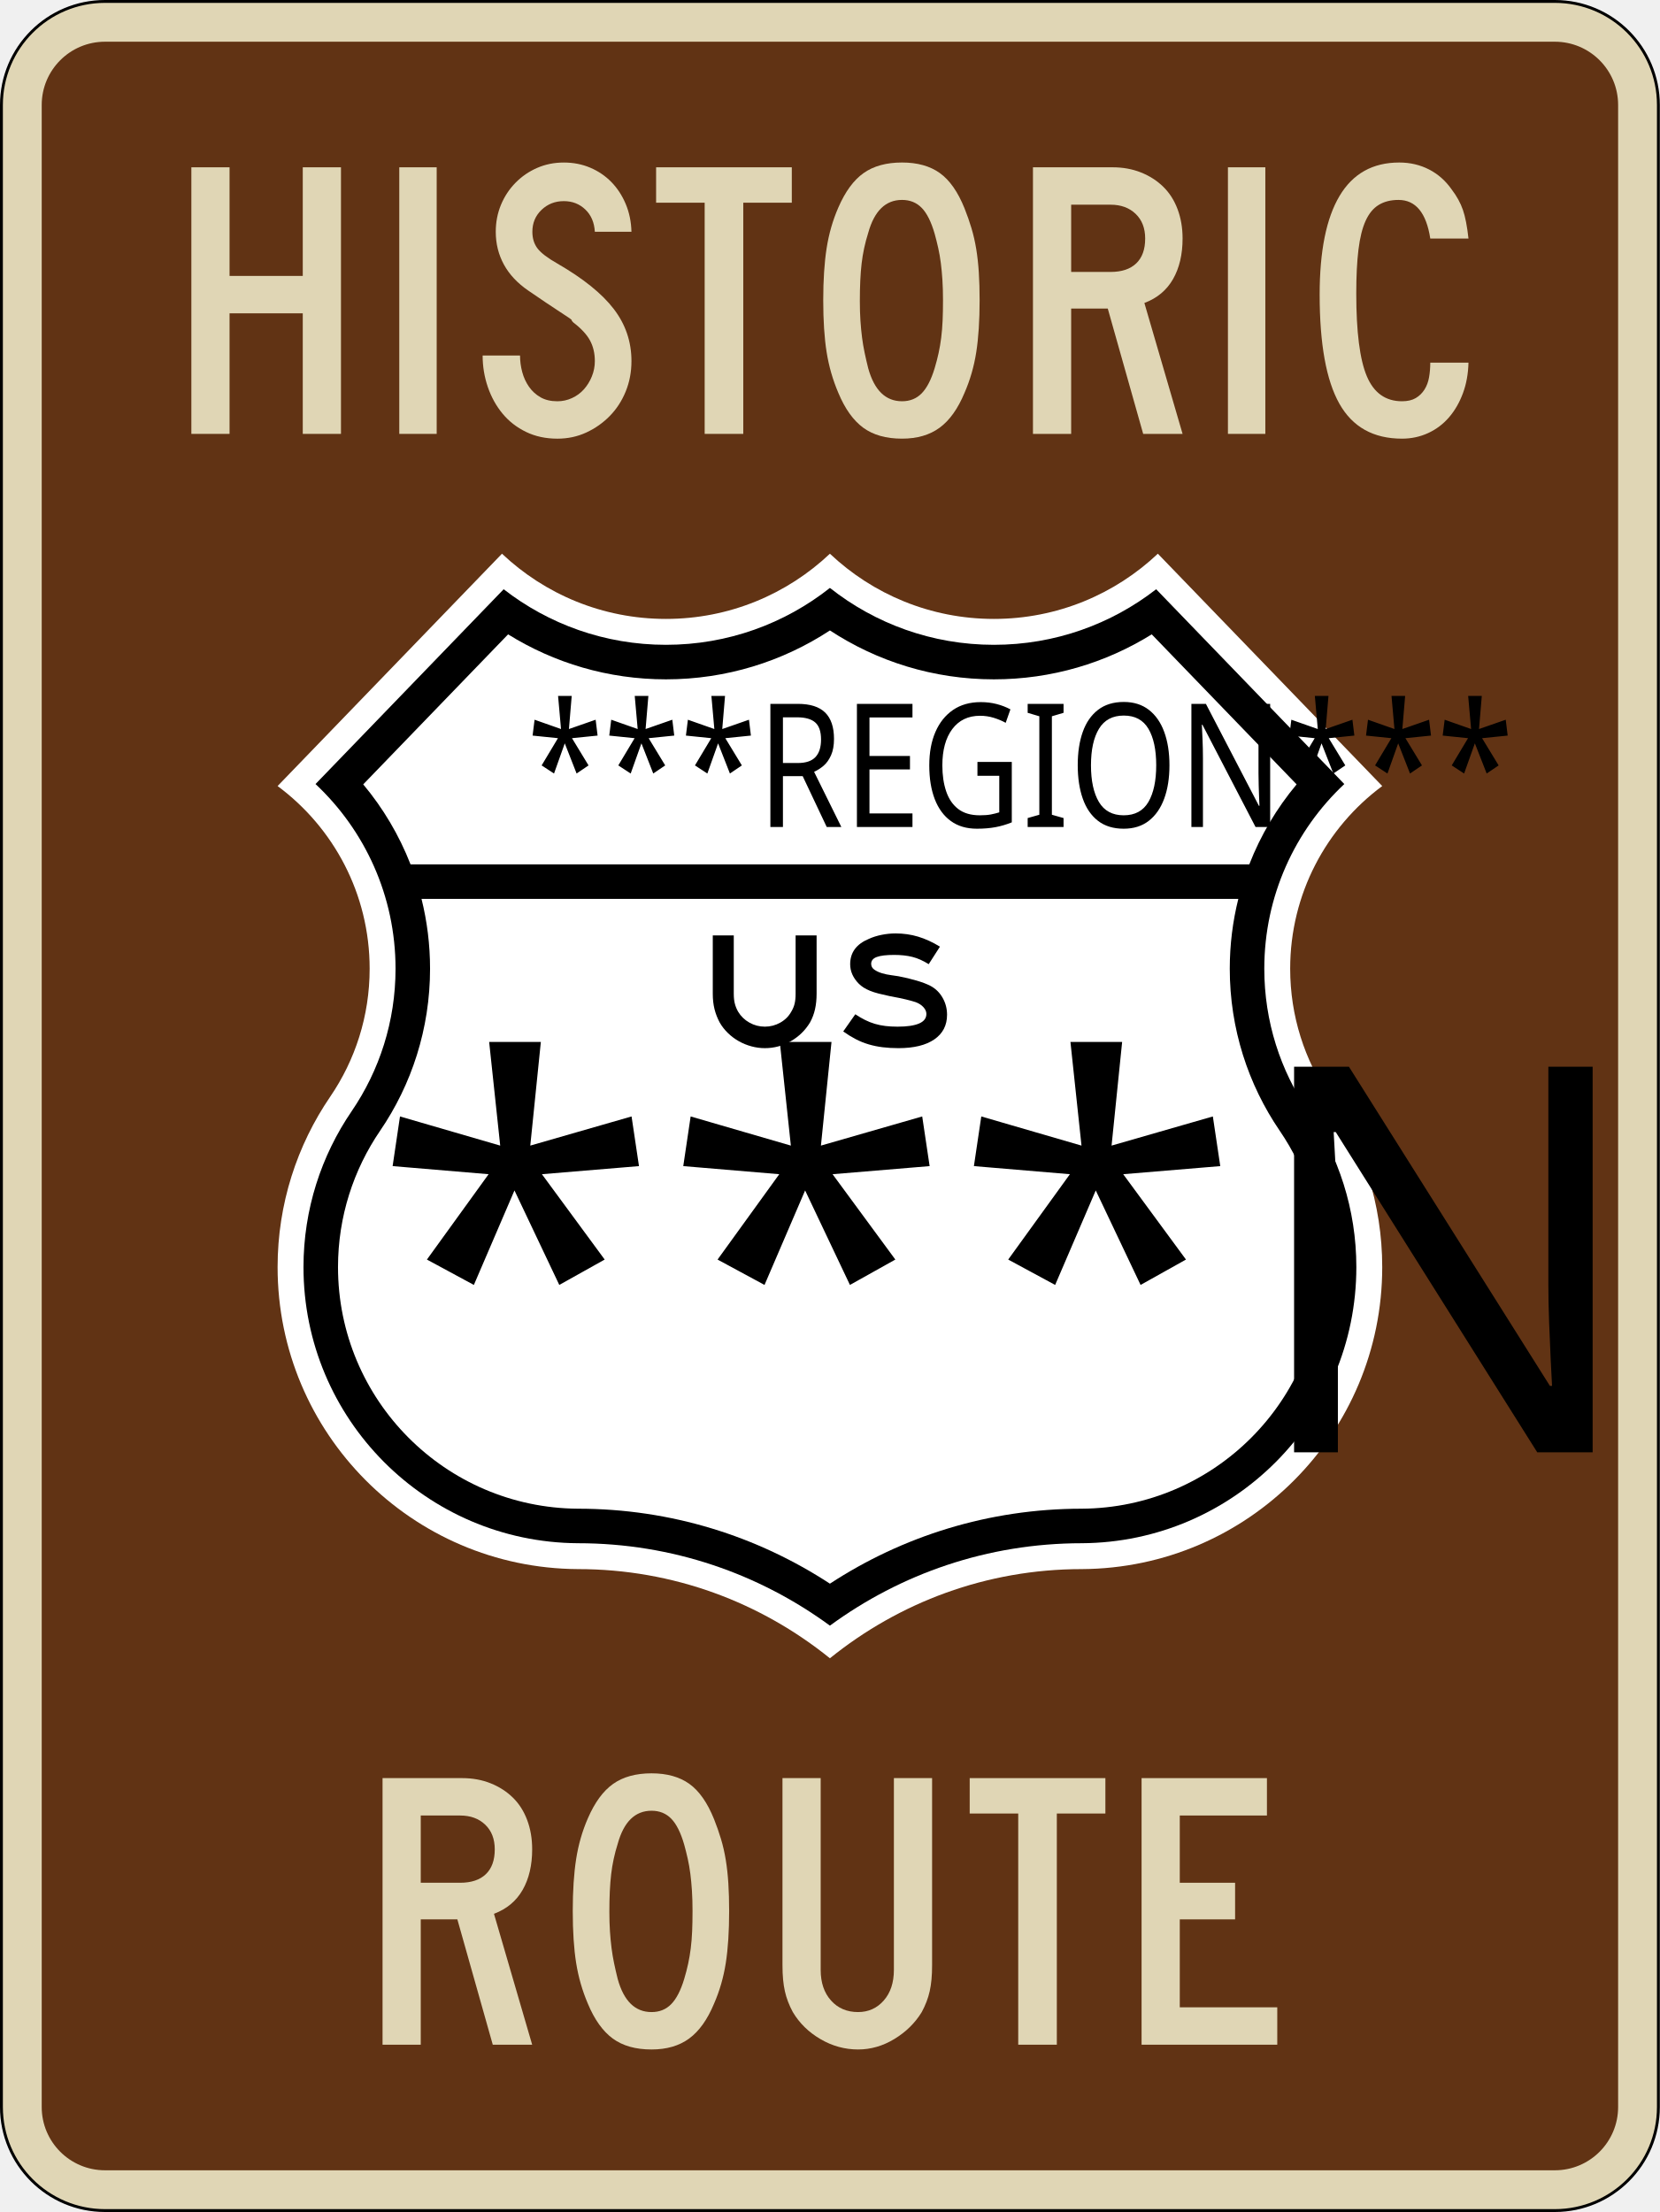
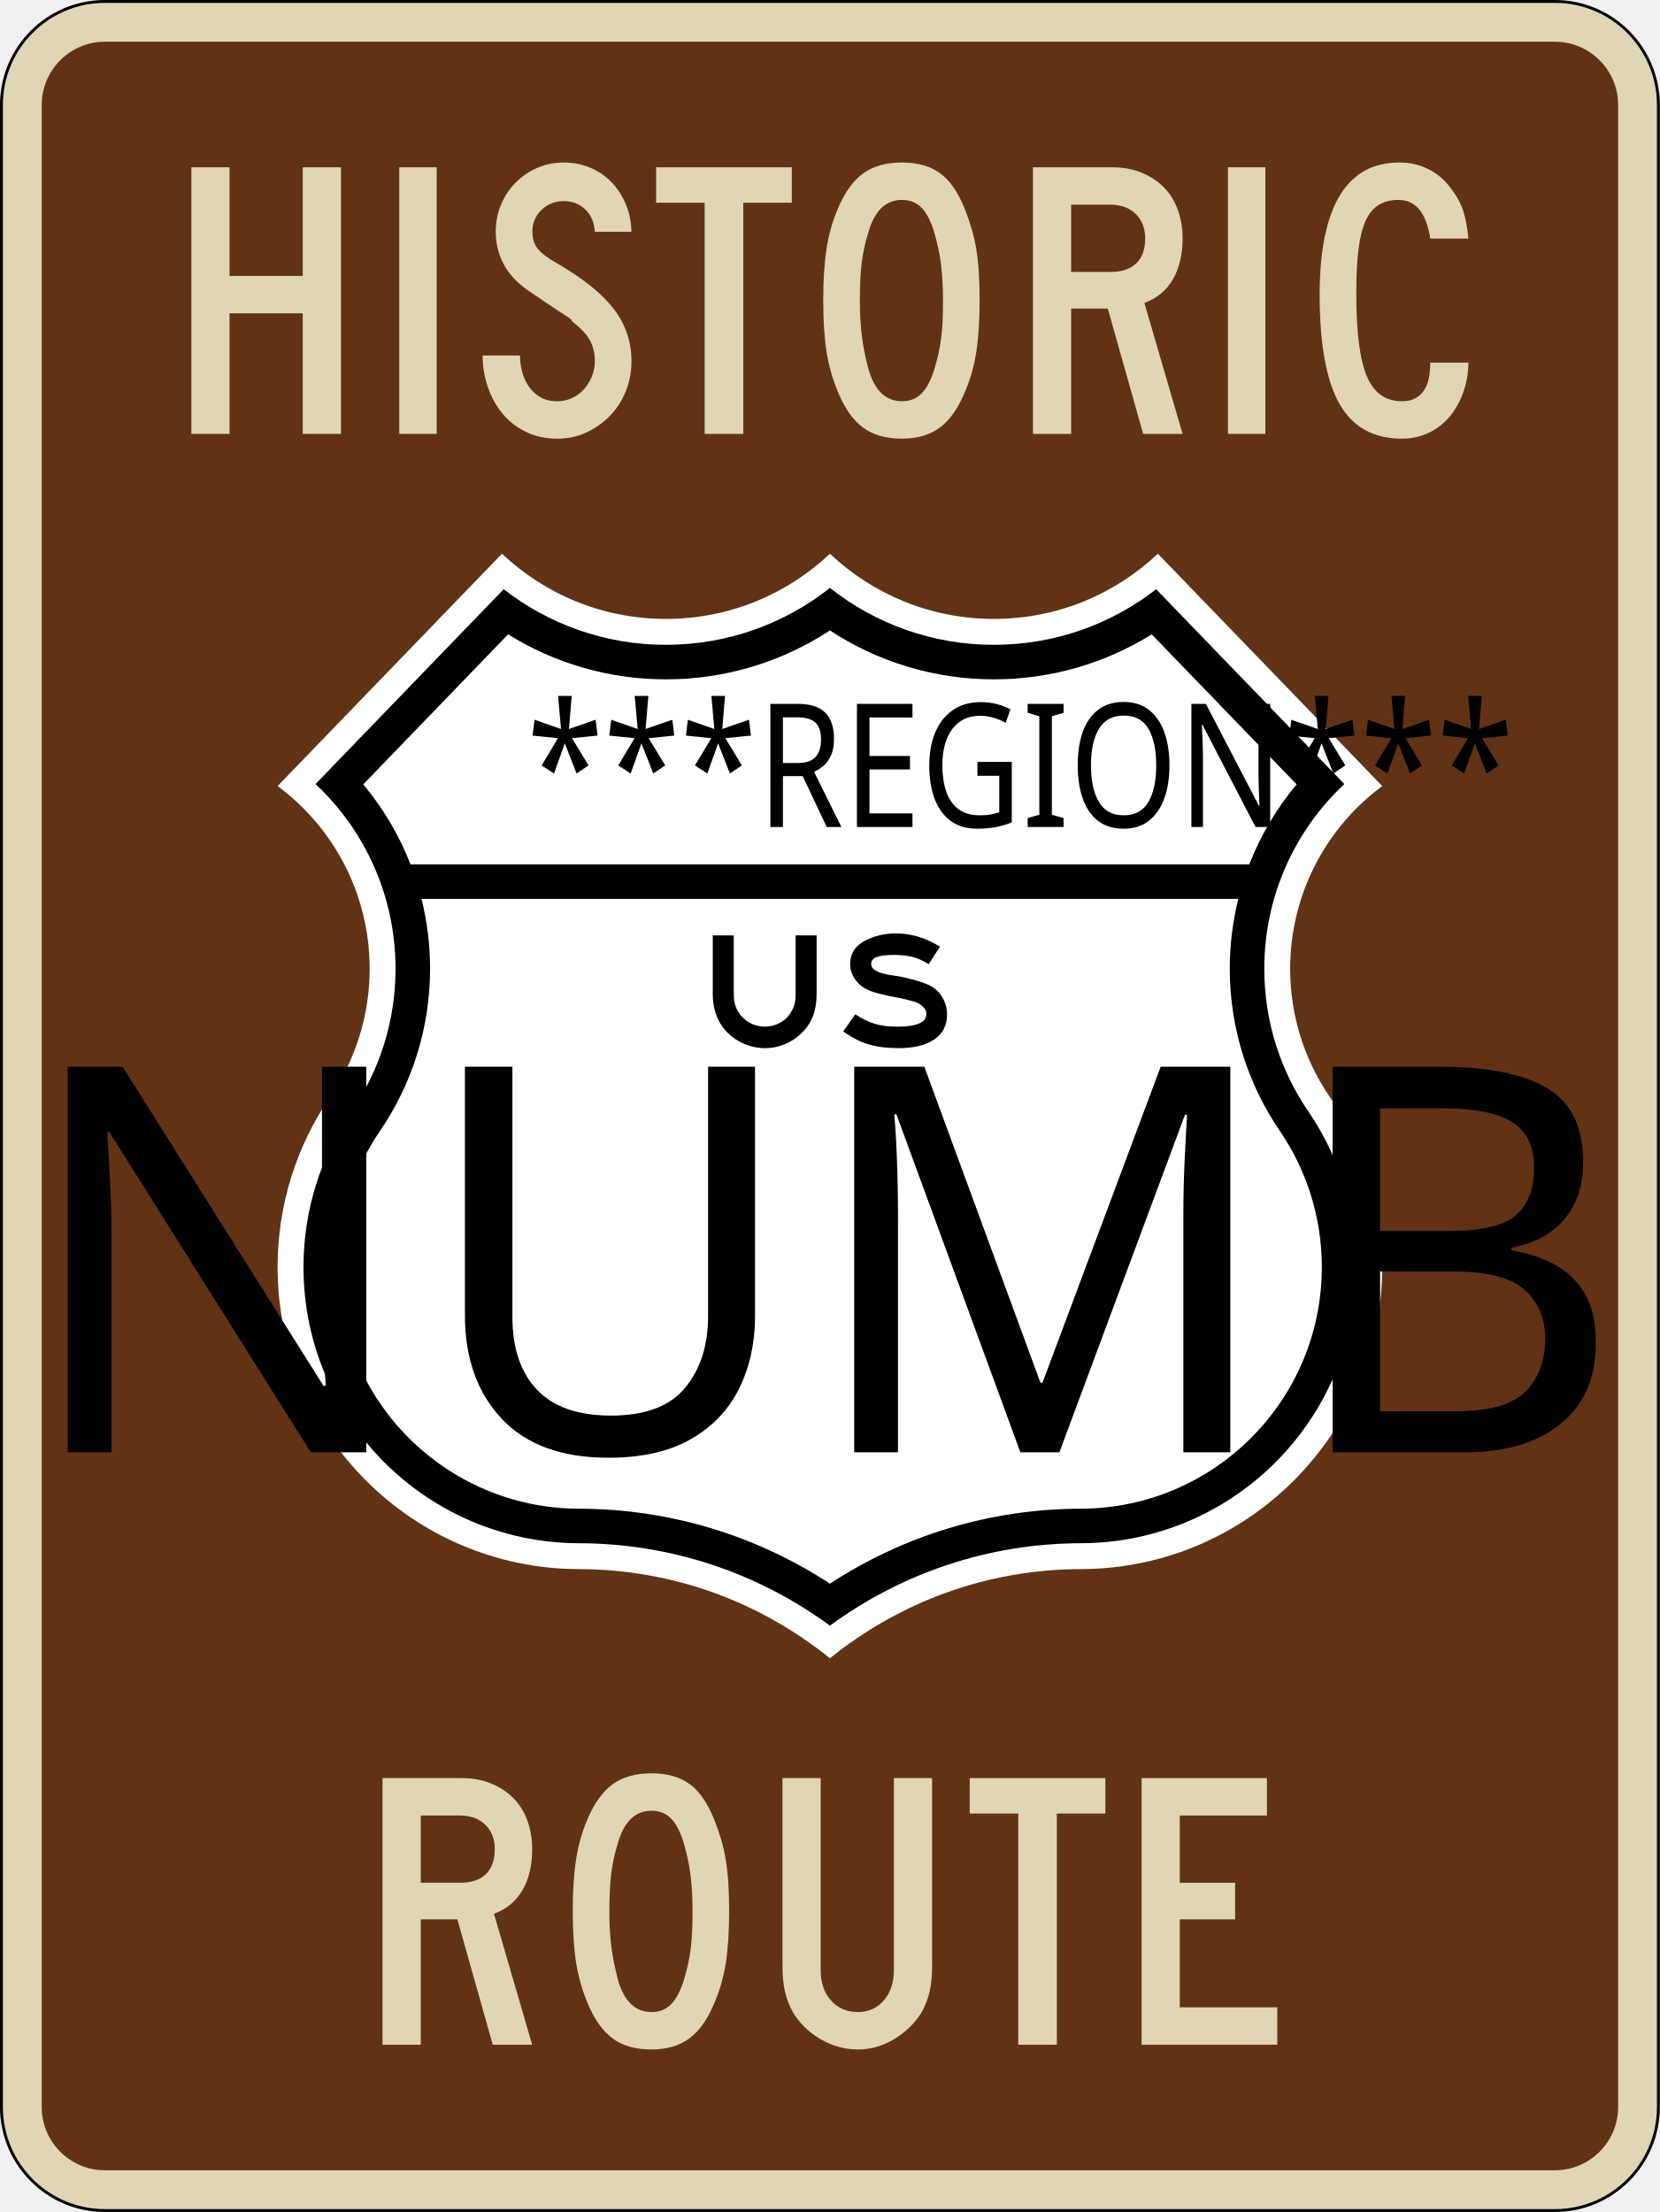
<svg xmlns="http://www.w3.org/2000/svg" enable-background="new 0 0 577 769" overflow="visible" version="1.1" viewBox="0 0 577 769" xml:space="preserve">
  <g fill="#E0D6B5">
    <path d="m0.5 36.5c0-19.882 16.118-36 36-36h504c19.883 0 36 16.118 36 36v696c0 19.883-16.117 36-36 36h-504c-19.882 0-36-16.117-36-36v-696z" />
    <path d="m288.5 384.5" />
  </g>
  <g fill="none" stroke="#000" stroke-linecap="round" stroke-linejoin="round" stroke-miterlimit="3.864">
    <path d="m0.5 36.5c0-19.882 16.118-36 36-36h504c19.883 0 36 16.118 36 36v696c0 19.883-16.117 36-36 36h-504c-19.882 0-36-16.117-36-36v-696z" />
    <path d="m288.5 384.5" />
  </g>
  <g fill="#613314">
    <path d="m14.5 36.5c0-12.15 9.85-22 22-22h504c12.15 0 22 9.85 22 22v696c0 12.15-9.85 22-22 22h-504c-12.15 0-22-9.85-22-22v-696z" />
    <path d="m288.5 384.5" />
  </g>
  <path d="m288.5 192.5c-14.868 14.051-34.928 22.667-57 22.667-22.073 0-42.132-8.618-57-22.67l-78 80.771c19.416 14.393 32 37.479 32 63.504 0 16.488-5.051 31.797-13.69 44.463-11.516 16.849-18.31 37.312-18.31 59.261 0 57.787 46.68 104.67 104.39 105 33.278 0 63.585 11.611 87.609 31.002 24.023-19.391 54.332-31.002 87.609-31.002 57.711-0.328 104.39-47.211 104.39-105 0-21.949-6.793-42.412-18.31-59.261-8.639-12.666-13.69-27.975-13.69-44.463 0-26.026 12.584-49.111 32-63.504l-78-80.771c-14.868 14.052-34.927 22.67-57 22.67-22.072 0-42.132-8.615-57-22.667z" clip-rule="evenodd" fill="#fff" fill-rule="evenodd" />
  <path d="m345.5 224.17c21.256 0 40.838-7.218 56.412-19.322l65.403 67.727c-17.108 16.046-27.815 38.874-27.815 64.202 0 18.354 5.632 35.425 15.258 49.538 10.531 15.409 16.742 34.114 16.742 54.187 0 52.834-42.679 95.699-95.441 95.998-32.843 0.012-62.982 10.656-87.559 28.652-24.589-18.005-54.748-28.652-87.609-28.652-52.739-0.326-95.391-43.182-95.391-95.998 0-20.072 6.211-38.777 16.742-54.187 9.627-14.113 15.258-31.184 15.258-49.538 0-25.328-10.707-48.156-27.815-64.202l65.403-67.727c15.575 12.104 35.157 19.322 56.412 19.322 21.522 0 41.331-7.399 57-19.78 15.669 12.381 35.479 19.78 57 19.78z" clip-rule="evenodd" fill-rule="evenodd" />
  <polygon points="105.25 150.84 105.25 108.93 79.801 108.93 79.801 150.84 66.521 150.84 66.521 58.16 79.801 58.16 79.801 95.924 105.25 95.924 105.25 58.16 118.53 58.16 118.53 150.84" clip-rule="evenodd" fill="#E0D6B5" fill-rule="evenodd" />
  <rect x="138.8" y="58.16" width="13.003" height="92.68" clip-rule="evenodd" fill="#E0D6B5" fill-rule="evenodd" />
  <path d="m219.51 125.53c0 3.781-0.669 7.309-2.006 10.582-1.337 3.274-3.182 6.11-5.533 8.507-2.352 2.398-5.072 4.311-8.162 5.741-3.089 1.43-6.432 2.144-10.029 2.144-4.058 0-7.7-0.784-10.928-2.352-3.228-1.567-5.948-3.689-8.162-6.363-2.213-2.675-3.919-5.764-5.118-9.268-1.199-3.504-1.798-7.147-1.798-10.928h13.003c0 1.937 0.254 3.85 0.761 5.741 0.507 1.891 1.291 3.597 2.352 5.118s2.397 2.744 4.011 3.666 3.574 1.383 5.879 1.383c1.752 0 3.436-0.369 5.049-1.106s2.997-1.752 4.15-3.043c1.152-1.291 2.075-2.79 2.767-4.496 0.691-1.706 1.037-3.481 1.037-5.326 0-2.674-0.553-5.049-1.66-7.124-1.107-2.075-3.043-4.173-5.81-6.294-0.461-0.461-0.646-0.714-0.553-0.761 0.092-0.046-0.185-0.299-0.83-0.761-0.646-0.461-2.005-1.36-4.081-2.698-2.075-1.337-5.464-3.619-10.167-6.847-3.781-2.582-6.617-5.603-8.507-9.06-1.891-3.458-2.836-7.263-2.836-11.412 0-3.32 0.6-6.432 1.798-9.337 1.199-2.905 2.882-5.464 5.049-7.677 2.167-2.213 4.68-3.942 7.539-5.187 2.859-1.245 5.948-1.868 9.268-1.868s6.386 0.6 9.199 1.798 5.257 2.858 7.332 4.98c2.075 2.121 3.735 4.657 4.98 7.608s1.913 6.179 2.006 9.683h-12.727c-0.185-3.228-1.291-5.81-3.32-7.747s-4.519-2.905-7.47-2.905c-3.043 0-5.625 1.015-7.747 3.043-2.121 2.029-3.181 4.564-3.181 7.608 0 2.305 0.599 4.242 1.798 5.81 1.199 1.568 3.504 3.32 6.917 5.257 8.945 5.164 15.47 10.42 19.574 15.769 4.104 5.349 6.156 11.389 6.156 18.121z" clip-rule="evenodd" fill="#E0D6B5" fill-rule="evenodd" />
  <polygon points="258.38 70.471 258.38 150.84 244.96 150.84 244.96 70.471 228.08 70.471 228.08 58.16 275.25 58.16 275.25 70.471" clip-rule="evenodd" fill="#E0D6B5" fill-rule="evenodd" />
  <path d="m340.54 104.36c0 7.101-0.393 13.141-1.176 18.121-0.784 4.979-2.144 9.683-4.081 14.109-2.306 5.533-5.188 9.568-8.646 12.104-3.458 2.536-7.815 3.804-13.072 3.804-5.533 0-10.028-1.268-13.486-3.804-3.459-2.536-6.34-6.57-8.646-12.104-1.935-4.519-3.296-9.245-4.08-14.179s-1.176-10.951-1.176-18.052c0-7.009 0.392-13.026 1.176-18.052 0.784-5.026 2.144-9.752 4.08-14.179 2.398-5.534 5.326-9.522 8.784-11.965 3.458-2.444 7.908-3.666 13.349-3.666 5.35 0 9.729 1.222 13.142 3.666 3.412 2.443 6.271 6.524 8.576 12.242 0.923 2.306 1.73 4.611 2.421 6.917 0.691 2.306 1.245 4.726 1.66 7.262 0.414 2.536 0.715 5.256 0.898 8.162 0.186 2.905 0.277 6.109 0.277 9.614zm-12.727 0c0-2.582-0.069-4.934-0.207-7.055-0.139-2.121-0.323-4.081-0.554-5.879-0.23-1.798-0.53-3.528-0.899-5.188s-0.783-3.32-1.244-4.98c-1.199-4.15-2.697-7.147-4.496-8.991-1.799-1.845-4.081-2.767-6.848-2.767-5.717 0-9.637 3.827-11.758 11.481-1.106 3.504-1.867 7.032-2.282 10.582s-0.622 7.907-0.622 13.072c0 2.49 0.068 4.772 0.207 6.848 0.139 2.075 0.322 4.011 0.553 5.81s0.531 3.574 0.9 5.325c0.368 1.753 0.783 3.551 1.244 5.396 2.121 7.654 6.041 11.481 11.758 11.481 2.767 0 5.049-0.922 6.848-2.767 1.799-1.844 3.297-4.749 4.496-8.714 0.553-1.845 1.014-3.62 1.383-5.326s0.668-3.481 0.898-5.326c0.231-1.845 0.393-3.804 0.484-5.879 0.093-2.075 0.139-4.45 0.139-7.124z" clip-rule="evenodd" fill="#E0D6B5" fill-rule="evenodd" />
  <path d="m397.4 150.84l-12.312-43.574h-12.726v43.574h-13.28v-92.68h27.666c3.597 0 6.894 0.599 9.891 1.798 2.997 1.198 5.579 2.858 7.746 4.979 2.168 2.121 3.827 4.727 4.981 7.816 1.152 3.089 1.728 6.478 1.728 10.167 0 5.533-1.106 10.236-3.319 14.109-2.214 3.873-5.533 6.64-9.96 8.3l13.279 45.51h-13.694zm0.692-67.919c0-3.597-1.107-6.456-3.32-8.576-2.213-2.121-5.118-3.182-8.715-3.182h-13.694v23.377h13.694c3.873 0 6.848-0.992 8.922-2.974 2.075-1.983 3.113-4.865 3.113-8.646z" clip-rule="evenodd" fill="#E0D6B5" fill-rule="evenodd" />
  <rect x="426.86" y="58.16" width="13.003" height="92.68" clip-rule="evenodd" fill="#E0D6B5" fill-rule="evenodd" />
  <path d="m497.2 82.921c-1.383-8.945-5.072-13.418-11.066-13.418-2.674 0-4.957 0.576-6.848 1.729s-3.412 2.997-4.564 5.533-1.982 5.879-2.49 10.029c-0.507 4.15-0.76 9.222-0.76 15.216 0 13.372 1.221 22.962 3.665 28.772 2.444 5.81 6.524 8.714 12.242 8.714 1.937 0 3.527-0.369 4.772-1.106 1.244-0.738 2.26-1.729 3.043-2.974 0.784-1.245 1.315-2.674 1.591-4.288s0.415-3.297 0.415-5.049h13.279c-0.092 3.873-0.737 7.424-1.937 10.651-1.198 3.228-2.812 6.018-4.841 8.369-2.029 2.351-4.45 4.173-7.263 5.464s-5.833 1.937-9.06 1.937c-9.96 0-17.222-4.058-21.786-12.173-4.565-8.115-6.848-20.749-6.848-37.902 0-15.124 2.305-26.559 6.916-34.305s11.527-11.62 20.75-11.62c3.78 0 7.238 0.807 10.374 2.421s5.764 3.942 7.885 6.985c1.752 2.306 3.044 4.657 3.873 7.055 0.83 2.397 1.476 5.717 1.937 9.96h-13.279z" clip-rule="evenodd" fill="#E0D6B5" fill-rule="evenodd" />
  <path d="m171.3 710.84l-12.311-43.573h-12.727v43.573h-13.279v-92.68h27.666c3.597 0 6.894 0.6 9.891 1.799 2.997 1.197 5.579 2.857 7.747 4.979 2.167 2.121 3.827 4.727 4.979 7.816 1.153 3.089 1.73 6.479 1.73 10.167 0 5.533-1.107 10.235-3.32 14.109-2.213 3.873-5.533 6.64-9.96 8.3l13.28 45.51h-13.695zm0.692-67.919c0-3.597-1.107-6.456-3.32-8.576-2.213-2.121-5.118-3.182-8.714-3.182h-13.695v23.377h13.695c3.873 0 6.847-0.991 8.922-2.974 2.075-1.982 3.112-4.864 3.112-8.646z" clip-rule="evenodd" fill="#E0D6B5" fill-rule="evenodd" />
  <path d="m253.47 664.36c0 7.102-0.392 13.142-1.176 18.121-0.784 4.981-2.144 9.684-4.081 14.109-2.305 5.533-5.187 9.568-8.646 12.104-3.458 2.536-7.815 3.804-13.072 3.804-5.533 0-10.029-1.268-13.487-3.804-3.458-2.536-6.34-6.571-8.646-12.104-1.937-4.519-3.297-9.244-4.081-14.178s-1.176-10.951-1.176-18.053c0-7.009 0.392-13.025 1.176-18.052 0.784-5.025 2.144-9.752 4.081-14.179 2.398-5.533 5.326-9.521 8.784-11.965 3.458-2.443 7.908-3.666 13.349-3.666 5.349 0 9.729 1.223 13.141 3.666s6.271 6.524 8.576 12.242c0.922 2.305 1.729 4.611 2.421 6.916 0.692 2.306 1.245 4.727 1.66 7.262 0.415 2.537 0.715 5.257 0.899 8.162 0.185 2.904 0.277 6.109 0.277 9.613zm-12.727 0c0-2.582-0.069-4.934-0.208-7.055-0.138-2.121-0.323-4.08-0.553-5.879-0.23-1.798-0.53-3.527-0.899-5.188-0.369-1.659-0.784-3.319-1.245-4.979-1.199-4.149-2.697-7.147-4.496-8.991-1.798-1.845-4.081-2.767-6.847-2.767-5.718 0-9.637 3.827-11.758 11.481-1.107 3.504-1.868 7.031-2.283 10.582s-0.623 7.907-0.623 13.072c0 2.49 0.069 4.771 0.208 6.847 0.139 2.075 0.323 4.012 0.553 5.81 0.231 1.799 0.53 3.574 0.899 5.326 0.369 1.752 0.784 3.551 1.245 5.394 2.121 7.654 6.04 11.481 11.758 11.481 2.767 0 5.049-0.922 6.847-2.767 1.798-1.844 3.297-4.749 4.496-8.715 0.553-1.844 1.015-3.619 1.383-5.325 0.369-1.706 0.668-3.481 0.899-5.326 0.231-1.844 0.392-3.804 0.484-5.879s0.138-4.449 0.138-7.124z" clip-rule="evenodd" fill="#E0D6B5" fill-rule="evenodd" />
  <path d="m324.02 683.17c0 1.845-0.069 3.505-0.208 4.981-0.138 1.476-0.346 2.836-0.622 4.08-0.276 1.246-0.646 2.468-1.106 3.666-0.461 1.199-1.015 2.398-1.66 3.597-2.305 3.781-5.464 6.894-9.476 9.337-4.011 2.444-8.23 3.666-12.657 3.666-4.611 0-8.968-1.199-13.072-3.597-4.104-2.397-7.308-5.533-9.614-9.406-0.646-1.198-1.199-2.397-1.66-3.597-0.461-1.198-0.83-2.42-1.106-3.666-0.276-1.244-0.484-2.604-0.623-4.08s-0.208-3.136-0.208-4.981v-65.014h13.28v66.674c0 4.427 1.199 7.978 3.596 10.651 2.398 2.675 5.533 4.012 9.406 4.012 3.597 0 6.57-1.337 8.922-4.012 2.352-2.674 3.528-6.225 3.528-10.651v-66.674h13.279v65.014z" clip-rule="evenodd" fill="#E0D6B5" fill-rule="evenodd" />
  <polygon points="367.38 630.47 367.38 710.84 353.96 710.84 353.96 630.47 337.09 630.47 337.09 618.16 384.26 618.16 384.26 630.47" clip-rule="evenodd" fill="#E0D6B5" fill-rule="evenodd" />
  <polygon points="396.84 710.84 396.84 618.16 440.42 618.16 440.42 631.16 410.12 631.16 410.12 654.54 429.35 654.54 429.35 667.27 410.12 667.27 410.12 697.84 444.01 697.84 444.01 710.84" clip-rule="evenodd" fill="#E0D6B5" fill-rule="evenodd" />
  <path d="m430.47 312.5c-1.94 7.772-2.971 15.905-2.971 24.276 0 20.843 6.406 40.263 17.348 56.304 9.219 13.488 14.652 29.852 14.652 47.42 0 46.229-37.344 83.736-83.51 83.999-32.369 0.022-62.332 9.617-87.49 26.062-25.188-16.465-55.195-26.062-87.609-26.062-46.111-0.325-83.391-37.808-83.391-83.998 0-17.567 5.435-33.932 14.652-47.42 10.942-16.042 17.348-35.461 17.348-56.304 0-8.372-1.03-16.503-2.97-24.276h283.94z" fill="#fff" />
  <path d="m400.37 220.53l50.366 52.156c-6.889 8.245-12.48 17.625-16.451 27.817h-291.57c-3.97-10.192-9.562-19.572-16.451-27.817l50.366-52.156c15.929 9.909 34.747 15.643 54.872 15.643 21.029 0 40.63-6.259 57-17 16.37 10.741 35.972 17 57 17 20.126 0 38.943-5.733 54.872-15.643z" fill="#fff" />
  <path d="m283.87 345.48c0 1.954-0.182 3.745-0.546 5.373-0.364 1.628-0.948 3.17-1.753 4.627-1.647 2.72-3.87 4.885-6.667 6.494s-5.805 2.414-9.023 2.414c-1.571 0-3.132-0.21-4.684-0.632s-3.008-1.016-4.368-1.782c-1.36-0.766-2.615-1.705-3.764-2.816-1.149-1.111-2.107-2.337-2.873-3.678-0.805-1.494-1.408-3.046-1.81-4.655s-0.603-3.391-0.603-5.345v-20.288h7.299v20.288c0 1.341 0.125 2.49 0.374 3.448 0.249 0.958 0.623 1.877 1.121 2.758 0.958 1.609 2.27 2.883 3.937 3.822 1.667 0.939 3.458 1.408 5.373 1.408 1.916 0 3.707-0.469 5.374-1.408 1.667-0.938 2.94-2.212 3.822-3.822 0.536-0.881 0.919-1.801 1.149-2.758 0.23-0.958 0.345-2.107 0.345-3.448v-20.288h7.299v20.288z" clip-rule="evenodd" fill-rule="evenodd" />
  <path d="m329.22 352.78c0 3.678-1.476 6.532-4.425 8.563-2.951 2.031-7.107 3.046-12.472 3.046-1.954 0-3.784-0.105-5.489-0.316s-3.333-0.546-4.885-1.006c-1.551-0.459-3.046-1.063-4.482-1.81-1.438-0.748-2.883-1.638-4.34-2.672l4.196-5.977c1.149 0.766 2.279 1.427 3.391 1.982s2.251 1.006 3.419 1.351c1.169 0.345 2.394 0.594 3.679 0.747s2.691 0.23 4.224 0.23c3.258 0 5.738-0.364 7.443-1.092s2.557-1.839 2.557-3.333c0-0.805-0.335-1.581-1.006-2.328-0.67-0.747-1.56-1.331-2.672-1.753-0.92-0.306-2.05-0.623-3.391-0.948-1.342-0.326-3.257-0.718-5.747-1.178-1.456-0.307-2.739-0.604-3.851-0.891s-2.088-0.604-2.932-0.948c-0.842-0.345-1.58-0.718-2.213-1.121-0.631-0.402-1.197-0.853-1.695-1.351-1.992-2.031-2.988-4.291-2.988-6.782 0-4.061 2.165-6.992 6.494-8.793 1.342-0.613 2.826-1.083 4.455-1.408 1.628-0.326 3.246-0.488 4.856-0.488 2.721 0 5.326 0.374 7.816 1.121s5.019 1.906 7.586 3.477l-3.908 6.092c-1.953-1.226-3.85-2.069-5.689-2.529-1.839-0.459-3.946-0.689-6.322-0.689-2.72 0-4.731 0.239-6.033 0.718s-1.955 1.274-1.955 2.385c0 0.843 0.374 1.523 1.121 2.04s1.638 0.929 2.672 1.236c1.035 0.307 2.089 0.527 3.162 0.661 1.072 0.134 1.915 0.259 2.528 0.374 2.222 0.421 4.339 0.929 6.351 1.522 2.012 0.594 3.63 1.217 4.856 1.868 1.764 0.958 3.152 2.337 4.168 4.138 1.015 1.801 1.522 3.755 1.522 5.862z" clip-rule="evenodd" fill-rule="evenodd" />
  <text transform="scale(.89814 1.1134)" x="203.936" y="258.223" fill="#000000" font-family="sans-serif" letter-spacing="0px" stroke-width="1px" word-spacing="0px" style="line-height:0%" xml:space="preserve">
    <tspan x="203.936" y="258.223" font-family="sans-serif" font-size="43.082px" style="line-height:1.25">
      <tspan x="203.936" y="258.223" font-family="'Roadgeek 2014 Series C'" font-size="53.853px" style="line-height:125%">***REGION***</tspan>
    </tspan>
  </text>
-   <text transform="scale(.98829 1.0118)" x="130.491" y="499.01" fill="#000000" font-family="'Roadgeek 2014 Series D'" letter-spacing="0px" stroke-width="1px" word-spacing="0px" style="line-height:0%" xml:space="preserve">
-     <tspan x="130.491" y="499.01" font-size="185.54px" style="line-height:1.25">
-       <tspan x="130.491" y="499.01" font-family="'Roadgeek 2005 Series D'" font-size="185.54px" style="line-height:125%">***NUMBER***</tspan>
+   <text transform="scale(.98829 1.0118)" x="-300.877" y="499.01" fill="#000000" font-family="'Roadgeek 2014 Series D'" letter-spacing="0px" stroke-width="1px" word-spacing="0px" style="line-height:0%" xml:space="preserve">
+     <tspan x="-300.877" y="499.01" font-size="185.54px" style="line-height:1.25">***NUMBER***<tspan x="-300.877" y="499.01" font-family="'Roadgeek 2005 Series D'" font-size="185.54px" style="line-height:125%" />
    </tspan>
  </text>
</svg>
